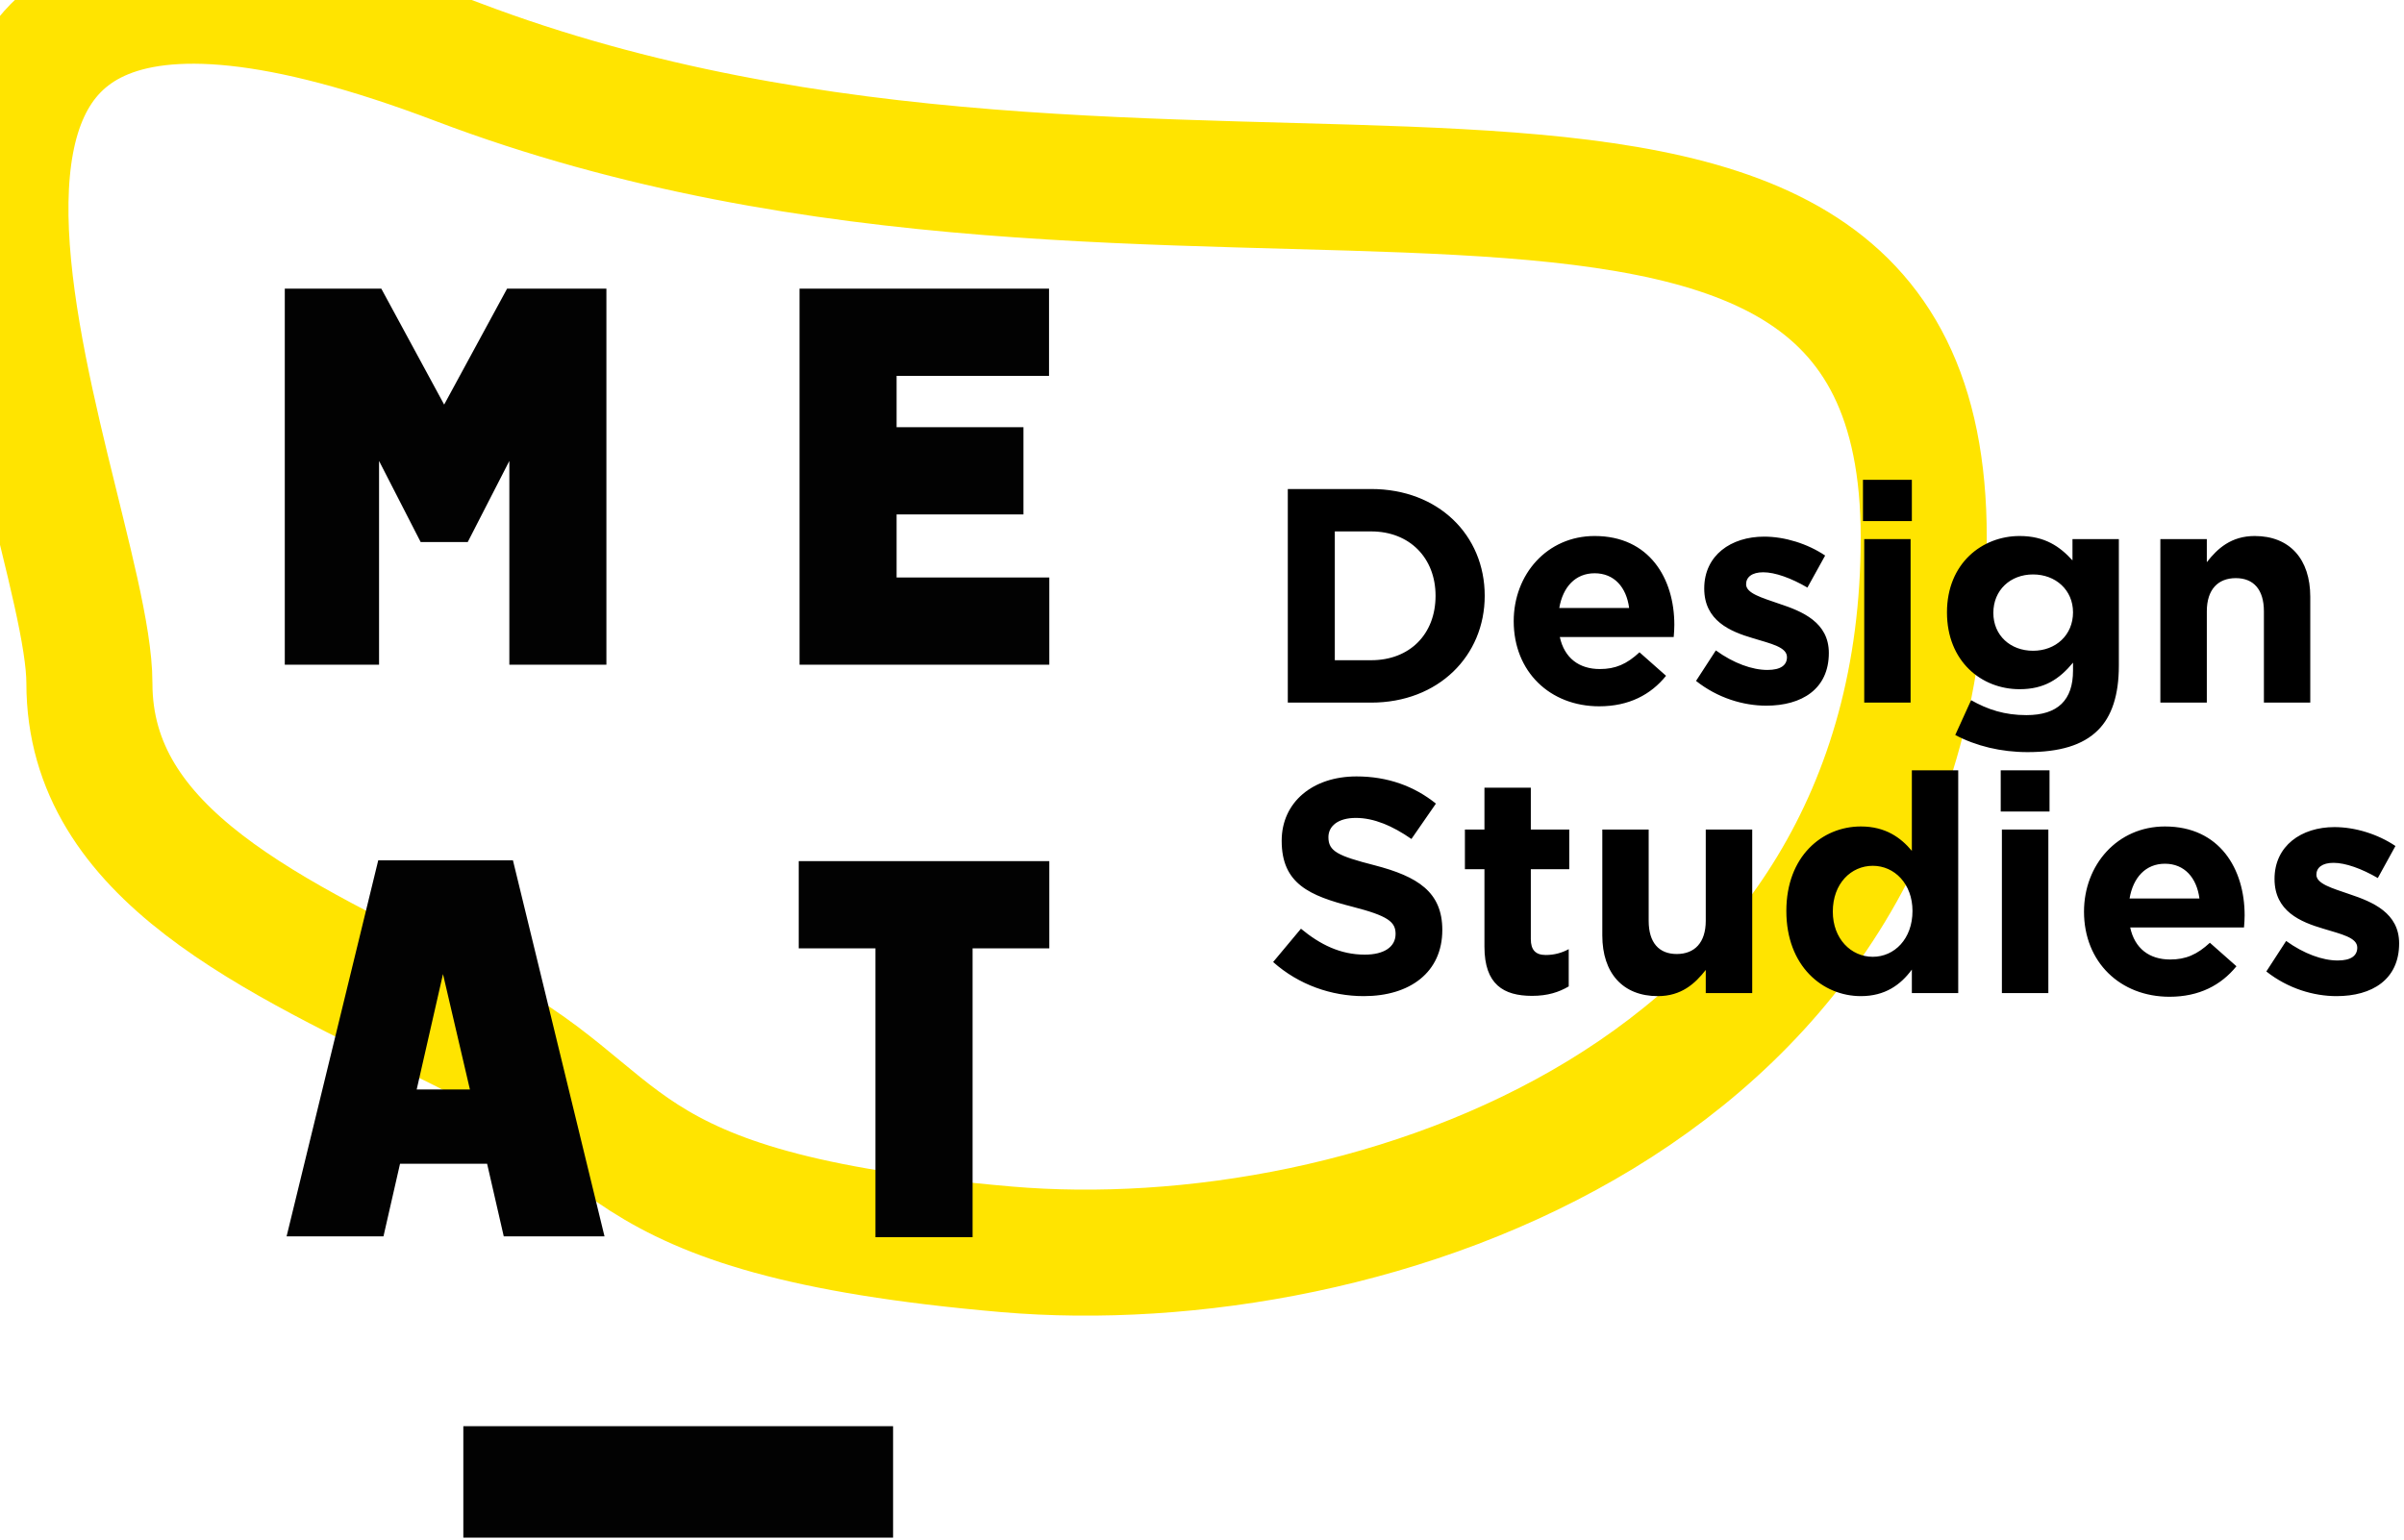
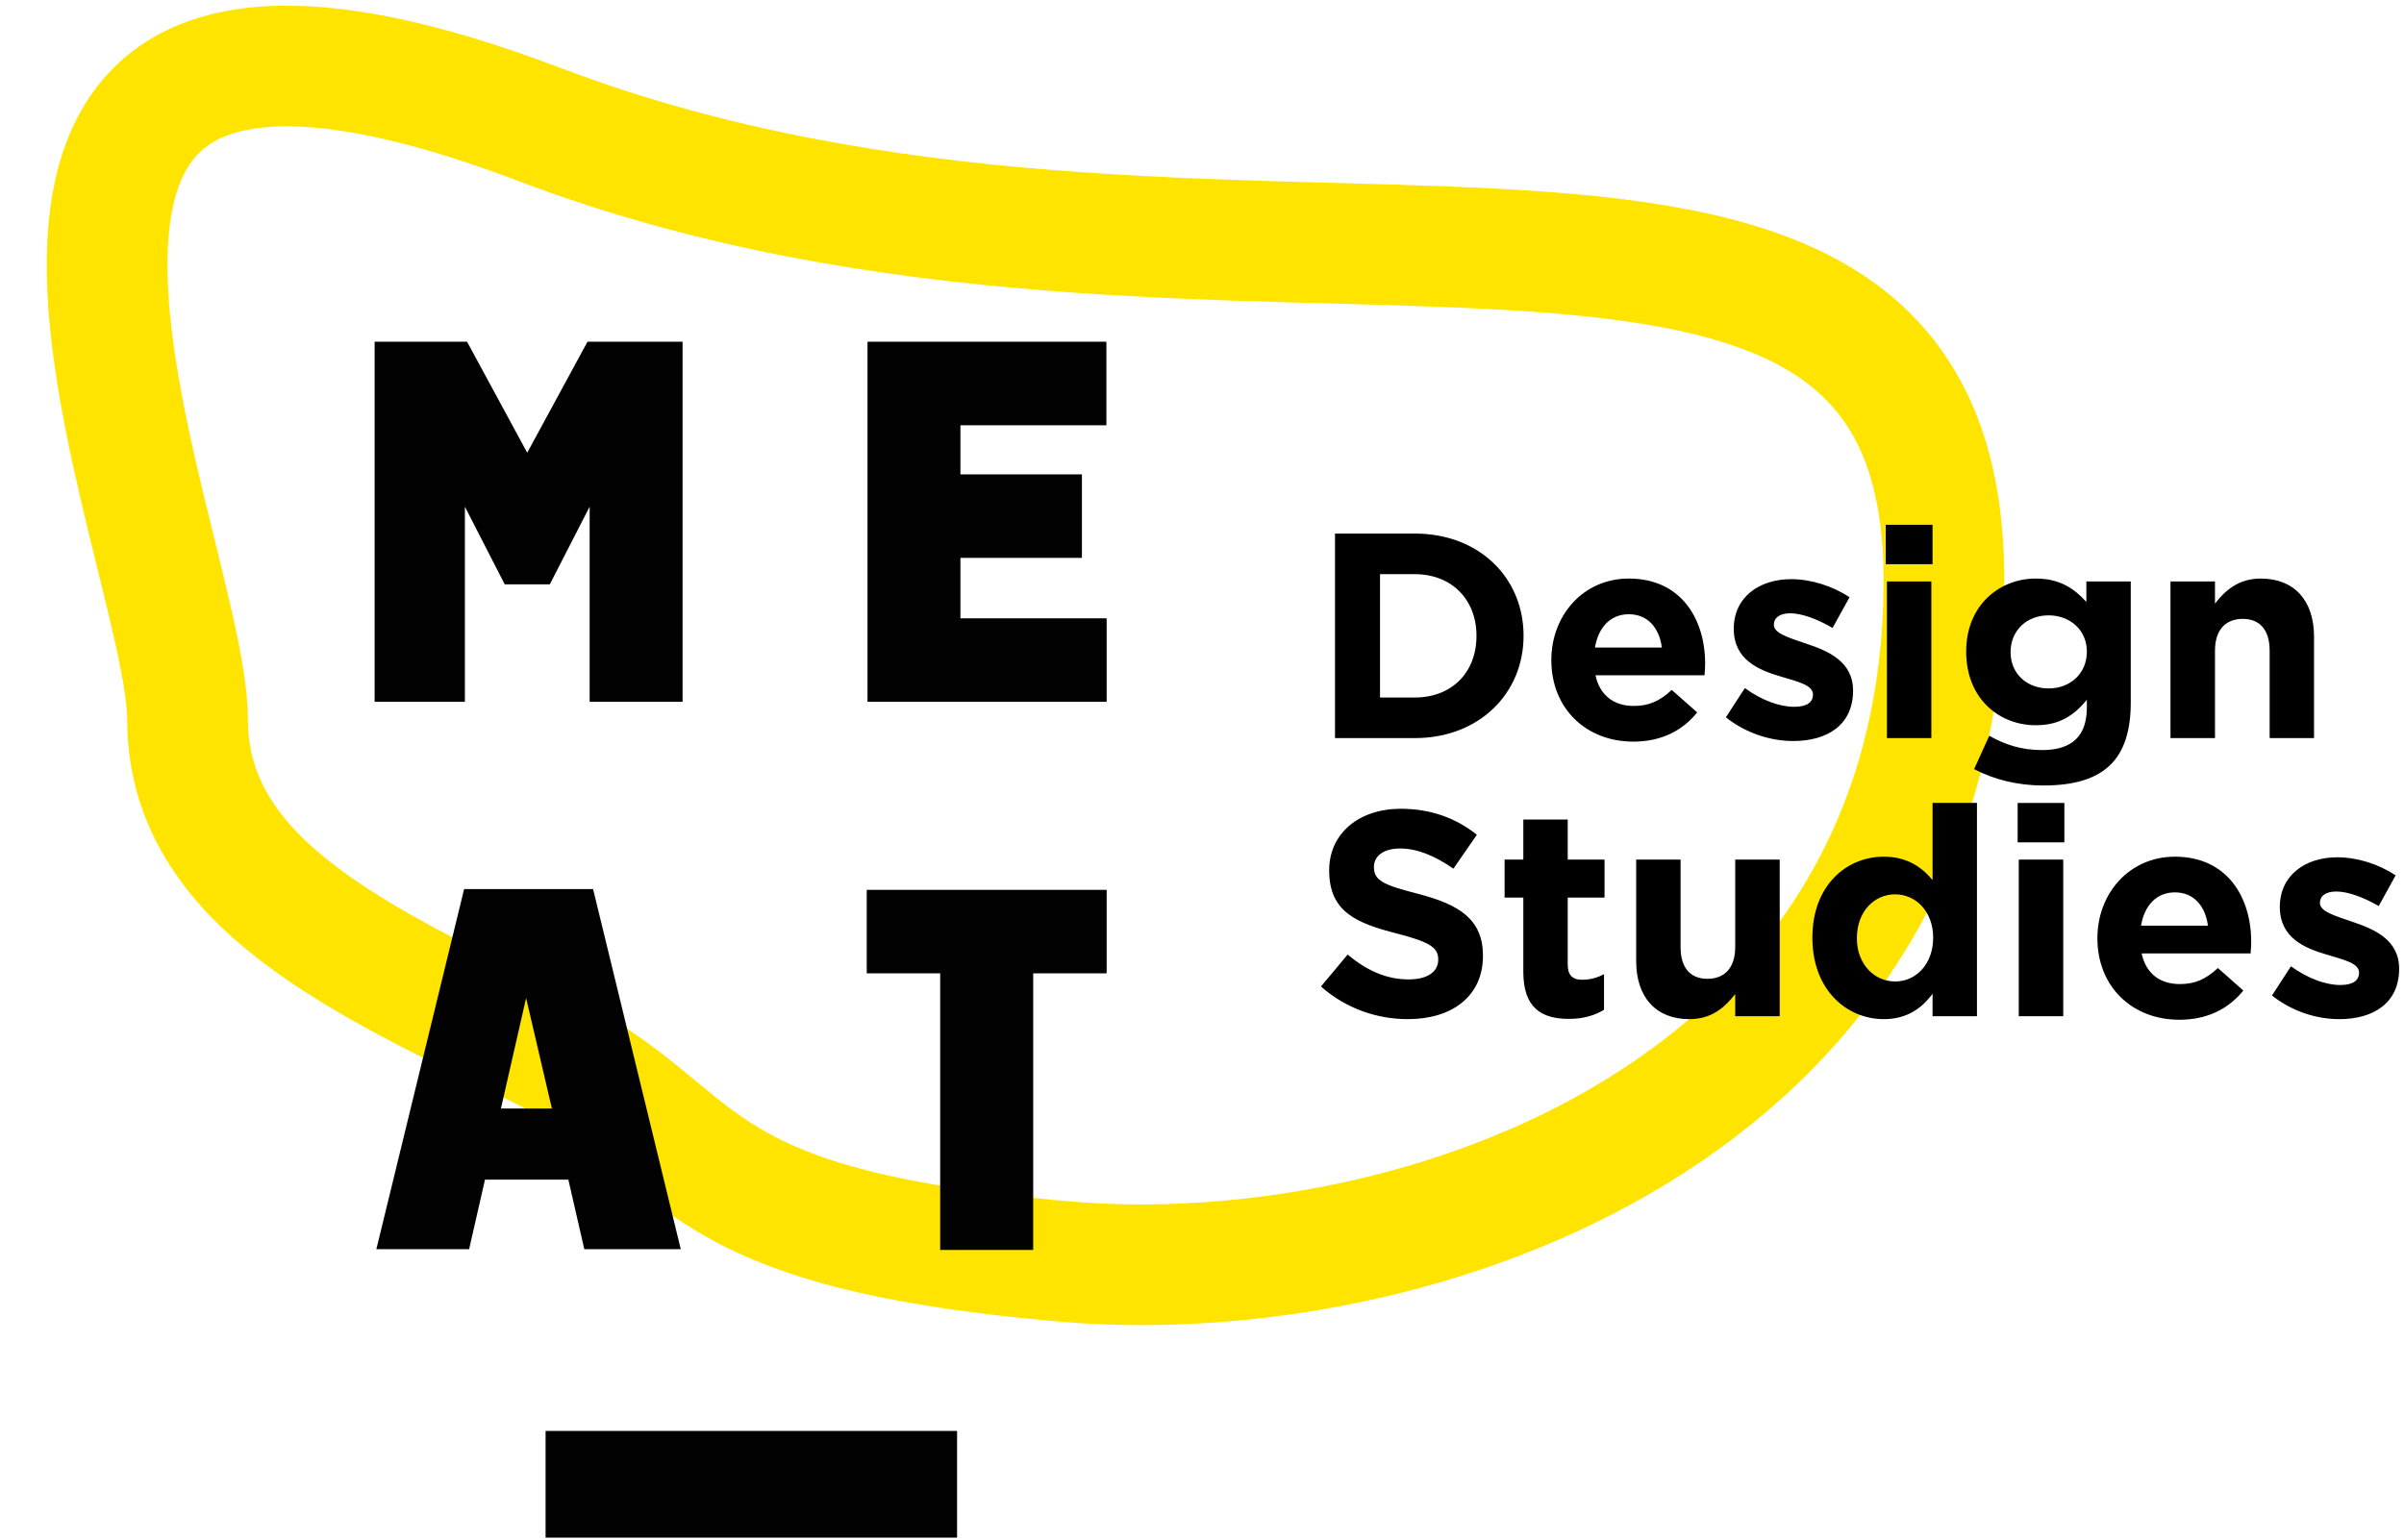
- <svg xmlns="http://www.w3.org/2000/svg" height="171" width="267" viewBox="0 0 267 171">
-   <path stroke-linejoin="miter" stroke-linecap="butt" stroke-width="14" stroke="#ffe400" fill="none" fill-rule="evenodd" d="M 50.83 114.06 C 30.16 103.89 9.93 94.94 9.93 75.91 C 9.93 55.24 -28.56 -23.26 50.83 6.89 C 130.23 37.03 213.66 -2.35 213.66 59.72 C 213.66 121.79 151.97 142.26 111.79 138.8 C 65.72 134.82 70.86 123.91 50.83 114.06 Z M 50.83 114.06" />
-   <path fill="#020202" fill-rule="evenodd" d="M 51.46 170.83 L 99.19 170.83 L 99.19 158.45 L 51.46 158.45 L 51.46 170.83 Z M 56.32 32.07 L 49.33 44.95 L 42.35 32.07 L 31.63 32.07 L 31.63 73.85 L 42.1 73.85 L 42.1 51.21 L 46.72 60.22 L 51.95 60.22 L 56.57 51.21 L 56.57 73.85 L 67.35 73.85 L 67.35 32.07 L 56.32 32.07 Z M 88.8 32.07 L 88.8 73.85 L 116.54 73.85 L 116.54 64.16 L 99.58 64.16 L 99.58 57.15 L 113.67 57.15 L 113.67 47.46 L 99.58 47.46 L 99.58 41.76 L 116.51 41.76 L 116.51 32.07 L 88.8 32.07 Z M 42.01 95.58 L 31.83 137.36 L 42.59 137.36 L 44.43 129.29 L 54.1 129.29 L 55.95 137.36 L 67.14 137.36 L 56.97 95.58 L 42.01 95.58 Z M 49.2 108.22 L 52.19 121.04 L 46.28 121.04 L 49.2 108.22 Z M 88.71 95.67 L 88.71 105.36 L 97.23 105.36 L 97.23 137.45 L 108.02 137.45 L 108.02 105.36 L 116.54 105.36 L 116.54 95.67 L 88.71 95.67 Z M 88.71 95.67" />
-   <path fill="#000000" fill-rule="evenodd" d="M 143.03 78.06 L 152.29 78.06 C 159.75 78.06 164.9 72.87 164.9 66.19 C 164.9 59.45 159.75 54.33 152.29 54.33 L 143.03 54.33 L 143.03 78.06 Z M 148.25 73.35 L 148.25 59.04 L 152.29 59.04 C 156.56 59.04 159.44 61.99 159.44 66.19 C 159.44 70.47 156.56 73.35 152.29 73.35 L 148.25 73.35 Z M 177.62 78.47 C 180.91 78.47 183.35 77.18 185.04 75.08 L 182.09 72.47 C 180.67 73.79 179.41 74.33 177.69 74.33 C 175.38 74.33 173.75 73.11 173.24 70.77 L 185.89 70.77 C 185.93 70.3 185.96 69.82 185.96 69.42 C 185.96 64.26 183.18 59.55 177.11 59.55 C 171.82 59.55 168.12 63.82 168.12 69.01 C 168.12 74.64 172.16 78.47 177.62 78.47 L 177.62 78.47 Z M 173.18 67.55 C 173.58 65.21 174.97 63.69 177.11 63.69 C 179.28 63.69 180.64 65.24 180.94 67.55 L 173.18 67.55 Z M 196.17 78.4 C 200.1 78.4 203.12 76.57 203.12 72.54 C 203.12 69.14 200.17 67.92 197.62 67.08 C 195.66 66.4 193.93 65.92 193.93 64.91 C 193.93 64.13 194.57 63.58 195.83 63.58 C 197.15 63.58 198.95 64.23 200.74 65.28 L 202.71 61.72 C 200.74 60.4 198.23 59.62 195.93 59.62 C 192.27 59.62 189.28 61.68 189.28 65.38 C 189.28 68.97 192.16 70.16 194.71 70.91 C 196.71 71.52 198.47 71.89 198.47 73.01 C 198.47 73.89 197.79 74.43 196.3 74.43 C 194.61 74.43 192.54 73.69 190.57 72.26 L 188.37 75.65 C 190.77 77.55 193.62 78.4 196.17 78.4 L 196.17 78.4 Z M 206.91 57.89 L 212.34 57.89 L 212.34 53.31 L 206.91 53.31 L 206.91 57.89 Z M 207.05 78.06 L 212.2 78.06 L 212.2 59.89 L 207.05 59.89 L 207.05 78.06 Z M 225.19 83.56 C 228.72 83.56 231.33 82.81 233.02 81.11 C 234.55 79.59 235.33 77.21 235.33 73.96 L 235.33 59.89 L 230.18 59.89 L 230.18 62.26 C 228.79 60.73 227.12 59.55 224.31 59.55 C 220.14 59.55 216.24 62.6 216.24 68.03 C 216.24 73.48 220.07 76.57 224.31 76.57 C 227.06 76.57 228.72 75.45 230.24 73.62 L 230.24 74.5 C 230.24 77.76 228.58 79.45 225.06 79.45 C 222.65 79.45 220.78 78.84 218.92 77.79 L 217.16 81.66 C 219.46 82.88 222.24 83.56 225.19 83.56 L 225.19 83.56 Z M 225.8 72.3 C 223.29 72.3 221.39 70.6 221.39 68.09 C 221.39 65.55 223.29 63.82 225.8 63.82 C 228.31 63.82 230.24 65.55 230.24 68.03 C 230.24 70.57 228.31 72.3 225.8 72.3 L 225.8 72.3 Z M 239.94 78.06 L 245.1 78.06 L 245.1 67.92 C 245.1 65.48 246.35 64.23 248.32 64.23 C 250.28 64.23 251.44 65.48 251.44 67.92 L 251.44 78.06 L 256.59 78.06 L 256.59 66.3 C 256.59 62.13 254.32 59.55 250.42 59.55 C 247.81 59.55 246.28 60.94 245.1 62.46 L 245.1 59.89 L 239.94 59.89 L 239.94 78.06 Z M 151.47 110.67 C 156.59 110.67 160.19 108.03 160.19 103.32 C 160.19 99.11 157.48 97.38 152.66 96.13 C 148.56 95.08 147.54 94.57 147.54 93.01 C 147.54 91.79 148.59 90.87 150.59 90.87 C 152.59 90.87 154.66 91.75 156.76 93.21 L 159.48 89.28 C 157.07 87.34 154.12 86.26 150.66 86.26 C 145.81 86.26 142.35 89.11 142.35 93.41 C 142.35 98.19 145.44 99.52 150.22 100.74 C 154.19 101.76 155 102.43 155 103.76 C 155 105.21 153.71 106.06 151.58 106.06 C 148.86 106.06 146.62 104.94 144.49 103.18 L 141.4 106.88 C 144.25 109.42 147.88 110.67 151.47 110.67 L 151.47 110.67 Z M 170.16 110.64 C 171.89 110.64 173.14 110.23 174.23 109.59 L 174.23 105.45 C 173.48 105.86 172.63 106.1 171.68 106.1 C 170.53 106.1 170.02 105.52 170.02 104.33 L 170.02 96.57 L 174.29 96.57 L 174.29 92.16 L 170.02 92.16 L 170.02 87.51 L 164.87 87.51 L 164.87 92.16 L 162.7 92.16 L 162.7 96.57 L 164.87 96.57 L 164.87 105.18 C 164.87 109.38 167 110.64 170.16 110.64 L 170.16 110.64 Z M 184.13 110.67 C 186.74 110.67 188.26 109.28 189.45 107.76 L 189.45 110.33 L 194.61 110.33 L 194.61 92.16 L 189.45 92.16 L 189.45 102.3 C 189.45 104.74 188.2 105.99 186.23 105.99 C 184.26 105.99 183.11 104.74 183.11 102.3 L 183.11 92.16 L 177.96 92.16 L 177.96 103.93 C 177.96 108.1 180.23 110.67 184.13 110.67 L 184.13 110.67 Z M 206.68 110.67 C 209.36 110.67 211.09 109.42 212.34 107.72 L 212.34 110.33 L 217.49 110.33 L 217.49 85.58 L 212.34 85.58 L 212.34 94.53 C 211.12 93.07 209.42 91.82 206.68 91.82 C 202.37 91.82 198.4 95.14 198.4 101.21 C 198.4 107.35 202.44 110.67 206.68 110.67 L 206.68 110.67 Z M 208 106.3 C 205.59 106.3 203.56 104.3 203.56 101.28 C 203.56 98.16 205.59 96.19 208 96.19 C 210.41 96.19 212.41 98.19 212.41 101.21 C 212.41 104.3 210.41 106.3 208 106.3 L 208 106.3 Z M 222.21 90.16 L 227.63 90.16 L 227.63 85.58 L 222.21 85.58 L 222.21 90.16 Z M 222.34 110.33 L 227.5 110.33 L 227.5 92.16 L 222.34 92.16 L 222.34 110.33 Z M 240.96 110.74 C 244.25 110.74 246.69 109.45 248.39 107.35 L 245.44 104.74 C 244.01 106.06 242.76 106.6 241.03 106.6 C 238.72 106.6 237.09 105.38 236.59 103.04 L 249.23 103.04 C 249.27 102.57 249.3 102.09 249.3 101.69 C 249.3 96.53 246.52 91.82 240.45 91.82 C 235.16 91.82 231.46 96.09 231.46 101.28 C 231.46 106.91 235.5 110.74 240.96 110.74 L 240.96 110.74 Z M 236.52 99.82 C 236.92 97.48 238.31 95.96 240.45 95.96 C 242.62 95.96 243.98 97.52 244.28 99.82 L 236.52 99.82 Z M 259.51 110.67 C 263.44 110.67 266.46 108.84 266.46 104.81 C 266.46 101.42 263.51 100.2 260.97 99.35 C 259 98.67 257.27 98.19 257.27 97.18 C 257.27 96.4 257.91 95.86 259.17 95.86 C 260.49 95.86 262.29 96.5 264.09 97.55 L 266.05 93.99 C 264.09 92.67 261.58 91.89 259.27 91.89 C 255.61 91.89 252.62 93.96 252.62 97.65 C 252.62 101.25 255.51 102.43 258.05 103.18 C 260.05 103.79 261.81 104.16 261.81 105.28 C 261.81 106.16 261.14 106.71 259.64 106.71 C 257.95 106.71 255.88 105.96 253.91 104.54 L 251.71 107.93 C 254.12 109.83 256.96 110.67 259.51 110.67 L 259.51 110.67 Z M 259.51 110.67" />
+ <svg xmlns="http://www.w3.org/2000/svg" height="171" width="267" viewBox="0 0 267 171" id="svg2" version="1.1">
+   <defs id="defs12" />
+   <path d="M 59.992,116.472 C 40.2,106.734 20.83,98.164 20.83,79.943 c 0,-19.792 -36.855,-94.956 39.162,-66.087 76.026,28.859 155.912,-8.847 155.912,50.585 0,59.433 -59.069,79.033 -97.542,75.72 C 74.249,136.35 79.171,125.904 59.992,116.472 Z m 0,0" id="path4" style="fill:none;fill-rule:evenodd;stroke:#ffe400;stroke-width:13.405;stroke-linecap:butt;stroke-linejoin:miter" />
+   <path d="m 60.595,170.83 45.702,0 0,-11.854 -45.702,0 0,11.854 z m 4.654,-132.864 -6.693,12.333 -6.683,-12.333 -10.265,0 0,40.005 10.025,0 0,-21.678 4.424,8.627 5.008,0 4.424,-8.627 0,21.678 10.322,0 0,-40.005 -10.561,0 z m 31.1,0 0,40.005 26.561,0 0,-9.278 -16.239,0 0,-6.712 13.491,0 0,-9.278 -13.491,0 0,-5.458 16.211,0 0,-9.278 -26.533,0 z m -44.802,60.812 -9.747,40.005 10.303,0 1.762,-7.727 9.259,0 1.771,7.727 10.715,0 -9.738,-40.005 -14.324,0 z m 6.885,12.103 2.863,12.275 -5.659,0 2.796,-12.275 z m 37.831,-12.017 0,9.278 8.158,0 0,30.727 10.332,0 0,-30.727 8.158,0 0,-9.278 -26.648,0 z m 0,0" id="path6" style="fill:#020202;fill-rule:evenodd" />
+   <path d="m 148.274,82.002 8.867,0 c 7.143,0 12.074,-4.969 12.074,-11.366 0,-6.454 -4.931,-11.356 -12.074,-11.356 l -8.867,0 0,22.722 z m 4.998,-4.51 0,-13.702 3.868,0 c 4.089,0 6.846,2.825 6.846,6.846 0,4.098 -2.758,6.856 -6.846,6.856 l -3.868,0 z m 28.122,4.902 c 3.15,0 5.487,-1.235 7.105,-3.246 l -2.825,-2.499 c -1.36,1.264 -2.566,1.781 -4.213,1.781 -2.212,0 -3.773,-1.168 -4.261,-3.409 l 12.113,0 c 0.038,-0.45 0.067,-0.91 0.067,-1.293 0,-4.941 -2.662,-9.451 -8.474,-9.451 -5.065,0 -8.608,4.089 -8.608,9.058 0,5.391 3.868,9.058 9.096,9.058 l 0,0 z m -4.251,-10.456 c 0.383,-2.241 1.714,-3.696 3.763,-3.696 2.078,0 3.38,1.484 3.667,3.696 l -7.43,0 z m 22.013,10.389 c 3.763,0 6.655,-1.752 6.655,-5.611 0,-3.256 -2.825,-4.424 -5.266,-5.228 -1.877,-0.651 -3.533,-1.111 -3.533,-2.078 0,-0.747 0.613,-1.273 1.819,-1.273 1.264,0 2.987,0.622 4.701,1.628 l 1.886,-3.409 c -1.886,-1.264 -4.29,-2.011 -6.492,-2.011 -3.504,0 -6.367,1.972 -6.367,5.515 0,3.437 2.758,4.577 5.199,5.295 1.915,0.584 3.6,0.938 3.6,2.011 0,0.843 -0.651,1.36 -2.078,1.36 -1.618,0 -3.6,-0.709 -5.487,-2.078 l -2.107,3.246 c 2.298,1.819 5.027,2.633 7.469,2.633 l 0,0 z m 10.284,-19.639 5.199,0 0,-4.385 -5.199,0 0,4.385 z m 0.134,19.313 4.931,0 0,-17.398 -4.931,0 0,17.398 z m 17.369,5.266 c 3.38,0 5.879,-0.718 7.497,-2.346 1.465,-1.455 2.212,-3.734 2.212,-6.846 l 0,-13.472 -4.931,0 0,2.269 c -1.331,-1.465 -2.93,-2.595 -5.621,-2.595 -3.993,0 -7.727,2.92 -7.727,8.12 0,5.218 3.667,8.177 7.727,8.177 2.633,0 4.223,-1.072 5.678,-2.825 l 0,0.843 c 0,3.121 -1.589,4.74 -4.96,4.74 -2.308,0 -4.098,-0.584 -5.879,-1.589 l -1.685,3.706 c 2.202,1.168 4.864,1.819 7.689,1.819 l 0,0 z m 0.584,-10.782 c -2.403,0 -4.223,-1.628 -4.223,-4.031 0,-2.432 1.819,-4.089 4.223,-4.089 2.403,0 4.251,1.656 4.251,4.031 0,2.432 -1.848,4.089 -4.251,4.089 l 0,0 z m 13.539,5.515 4.941,0 0,-9.709 c 0,-2.336 1.197,-3.533 3.083,-3.533 1.877,0 2.987,1.197 2.987,3.533 l 0,9.709 4.931,0 0,-11.26 c 0,-3.993 -2.174,-6.463 -5.908,-6.463 -2.499,0 -3.964,1.331 -5.094,2.786 l 0,-2.461 -4.941,0 0,17.398 z M 156.356,113.226 c 4.902,0 8.35,-2.528 8.35,-7.038 0,-4.031 -2.595,-5.688 -7.21,-6.885 -3.926,-1.005 -4.902,-1.494 -4.902,-2.987 0,-1.168 1.005,-2.049 2.92,-2.049 1.915,0 3.897,0.843 5.908,2.241 l 2.604,-3.763 c -2.308,-1.858 -5.132,-2.892 -8.445,-2.892 -4.644,0 -7.957,2.729 -7.957,6.846 0,4.577 2.959,5.85 7.536,7.019 3.801,0.977 4.577,1.618 4.577,2.892 0,1.388 -1.235,2.202 -3.275,2.202 -2.604,0 -4.749,-1.072 -6.789,-2.758 l -2.959,3.543 c 2.729,2.432 6.205,3.629 9.642,3.629 l 0,0 z m 17.896,-0.029 c 1.657,0 2.853,-0.393 3.897,-1.005 l 0,-3.964 c -0.718,0.393 -1.532,0.622 -2.442,0.622 -1.101,0 -1.589,-0.555 -1.589,-1.695 l 0,-7.43 4.089,0 0,-4.223 -4.089,0 0,-4.452 -4.931,0 0,4.452 -2.078,0 0,4.223 2.078,0 0,8.244 c 0,4.022 2.039,5.228 5.065,5.228 l 0,0 z m 13.376,0.029 c 2.499,0 3.955,-1.331 5.094,-2.786 l 0,2.461 4.941,0 0,-17.398 -4.941,0 0,9.709 c 0,2.336 -1.197,3.533 -3.083,3.533 -1.886,0 -2.987,-1.197 -2.987,-3.533 l 0,-9.709 -4.931,0 0,11.27 c 0,3.993 2.174,6.454 5.908,6.454 l 0,0 z m 21.592,0 c 2.566,0 4.223,-1.197 5.42,-2.825 l 0,2.499 4.931,0 0,-23.698 -4.931,0 0,8.57 C 213.471,96.374 211.844,95.177 209.22,95.177 c -4.127,0 -7.928,3.179 -7.928,8.991 0,5.879 3.868,9.058 7.928,9.058 l 0,0 z m 1.264,-4.184 c -2.308,0 -4.251,-1.915 -4.251,-4.807 0,-2.987 1.944,-4.874 4.251,-4.874 2.308,0 4.223,1.915 4.223,4.807 0,2.959 -1.915,4.874 -4.223,4.874 l 0,0 z m 13.606,-15.454 5.19,0 0,-4.385 -5.19,0 0,4.385 z m 0.124,19.313 4.941,0 0,-17.398 -4.941,0 0,17.398 z m 17.829,0.393 c 3.15,0 5.487,-1.235 7.114,-3.246 l -2.825,-2.499 c -1.369,1.264 -2.566,1.781 -4.223,1.781 -2.212,0 -3.773,-1.168 -4.251,-3.409 l 12.103,0 c 0.038,-0.45 0.067,-0.91 0.067,-1.293 0,-4.941 -2.662,-9.451 -8.474,-9.451 -5.065,0 -8.608,4.089 -8.608,9.058 0,5.391 3.868,9.058 9.096,9.058 l 0,0 z m -4.251,-10.456 c 0.383,-2.241 1.714,-3.696 3.763,-3.696 2.078,0 3.38,1.494 3.667,3.696 l -7.43,0 z m 22.013,10.389 c 3.763,0 6.655,-1.752 6.655,-5.611 0,-3.246 -2.825,-4.414 -5.257,-5.228 -1.886,-0.651 -3.543,-1.111 -3.543,-2.078 0,-0.747 0.613,-1.264 1.819,-1.264 1.264,0 2.987,0.613 4.711,1.618 l 1.877,-3.409 c -1.877,-1.264 -4.28,-2.011 -6.492,-2.011 -3.504,0 -6.367,1.982 -6.367,5.515 0,3.447 2.767,4.577 5.199,5.295 1.915,0.584 3.6,0.938 3.6,2.011 0,0.843 -0.642,1.369 -2.078,1.369 -1.618,0 -3.6,-0.718 -5.487,-2.078 l -2.107,3.246 c 2.308,1.819 5.027,2.624 7.469,2.624 l 0,0 z m 0,0" id="path8" style="fill:#000000;fill-rule:evenodd" />
</svg>
